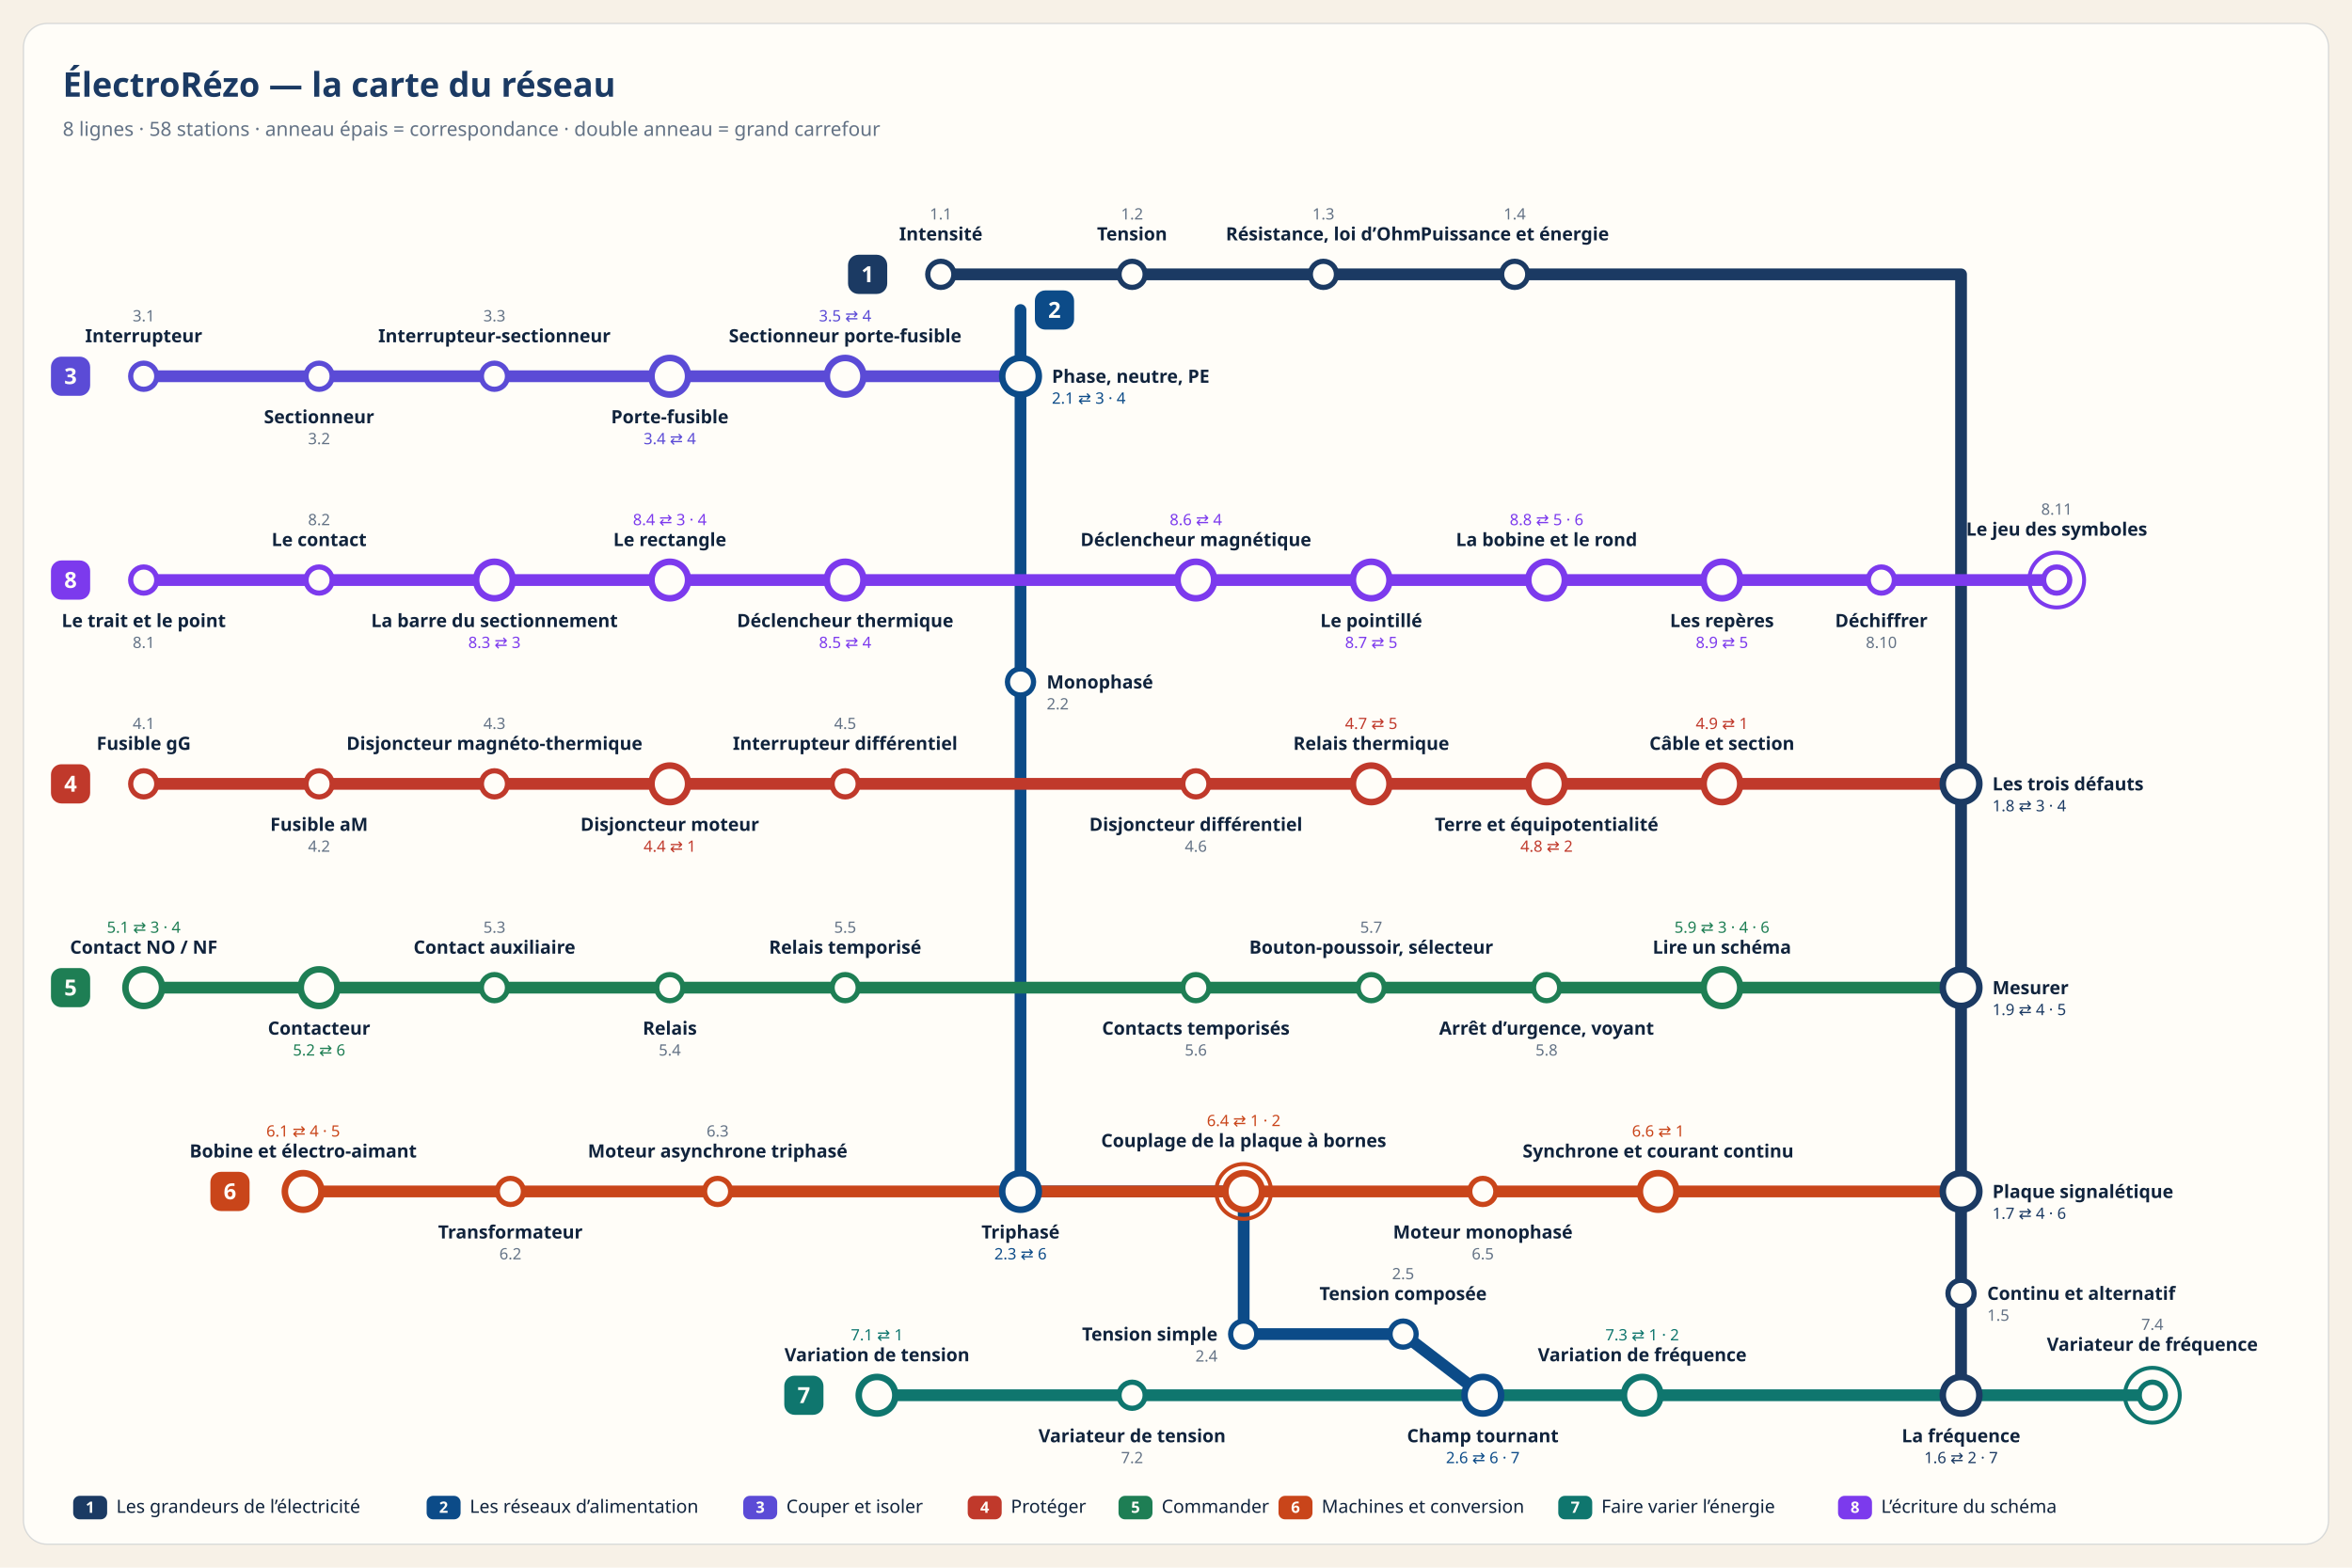
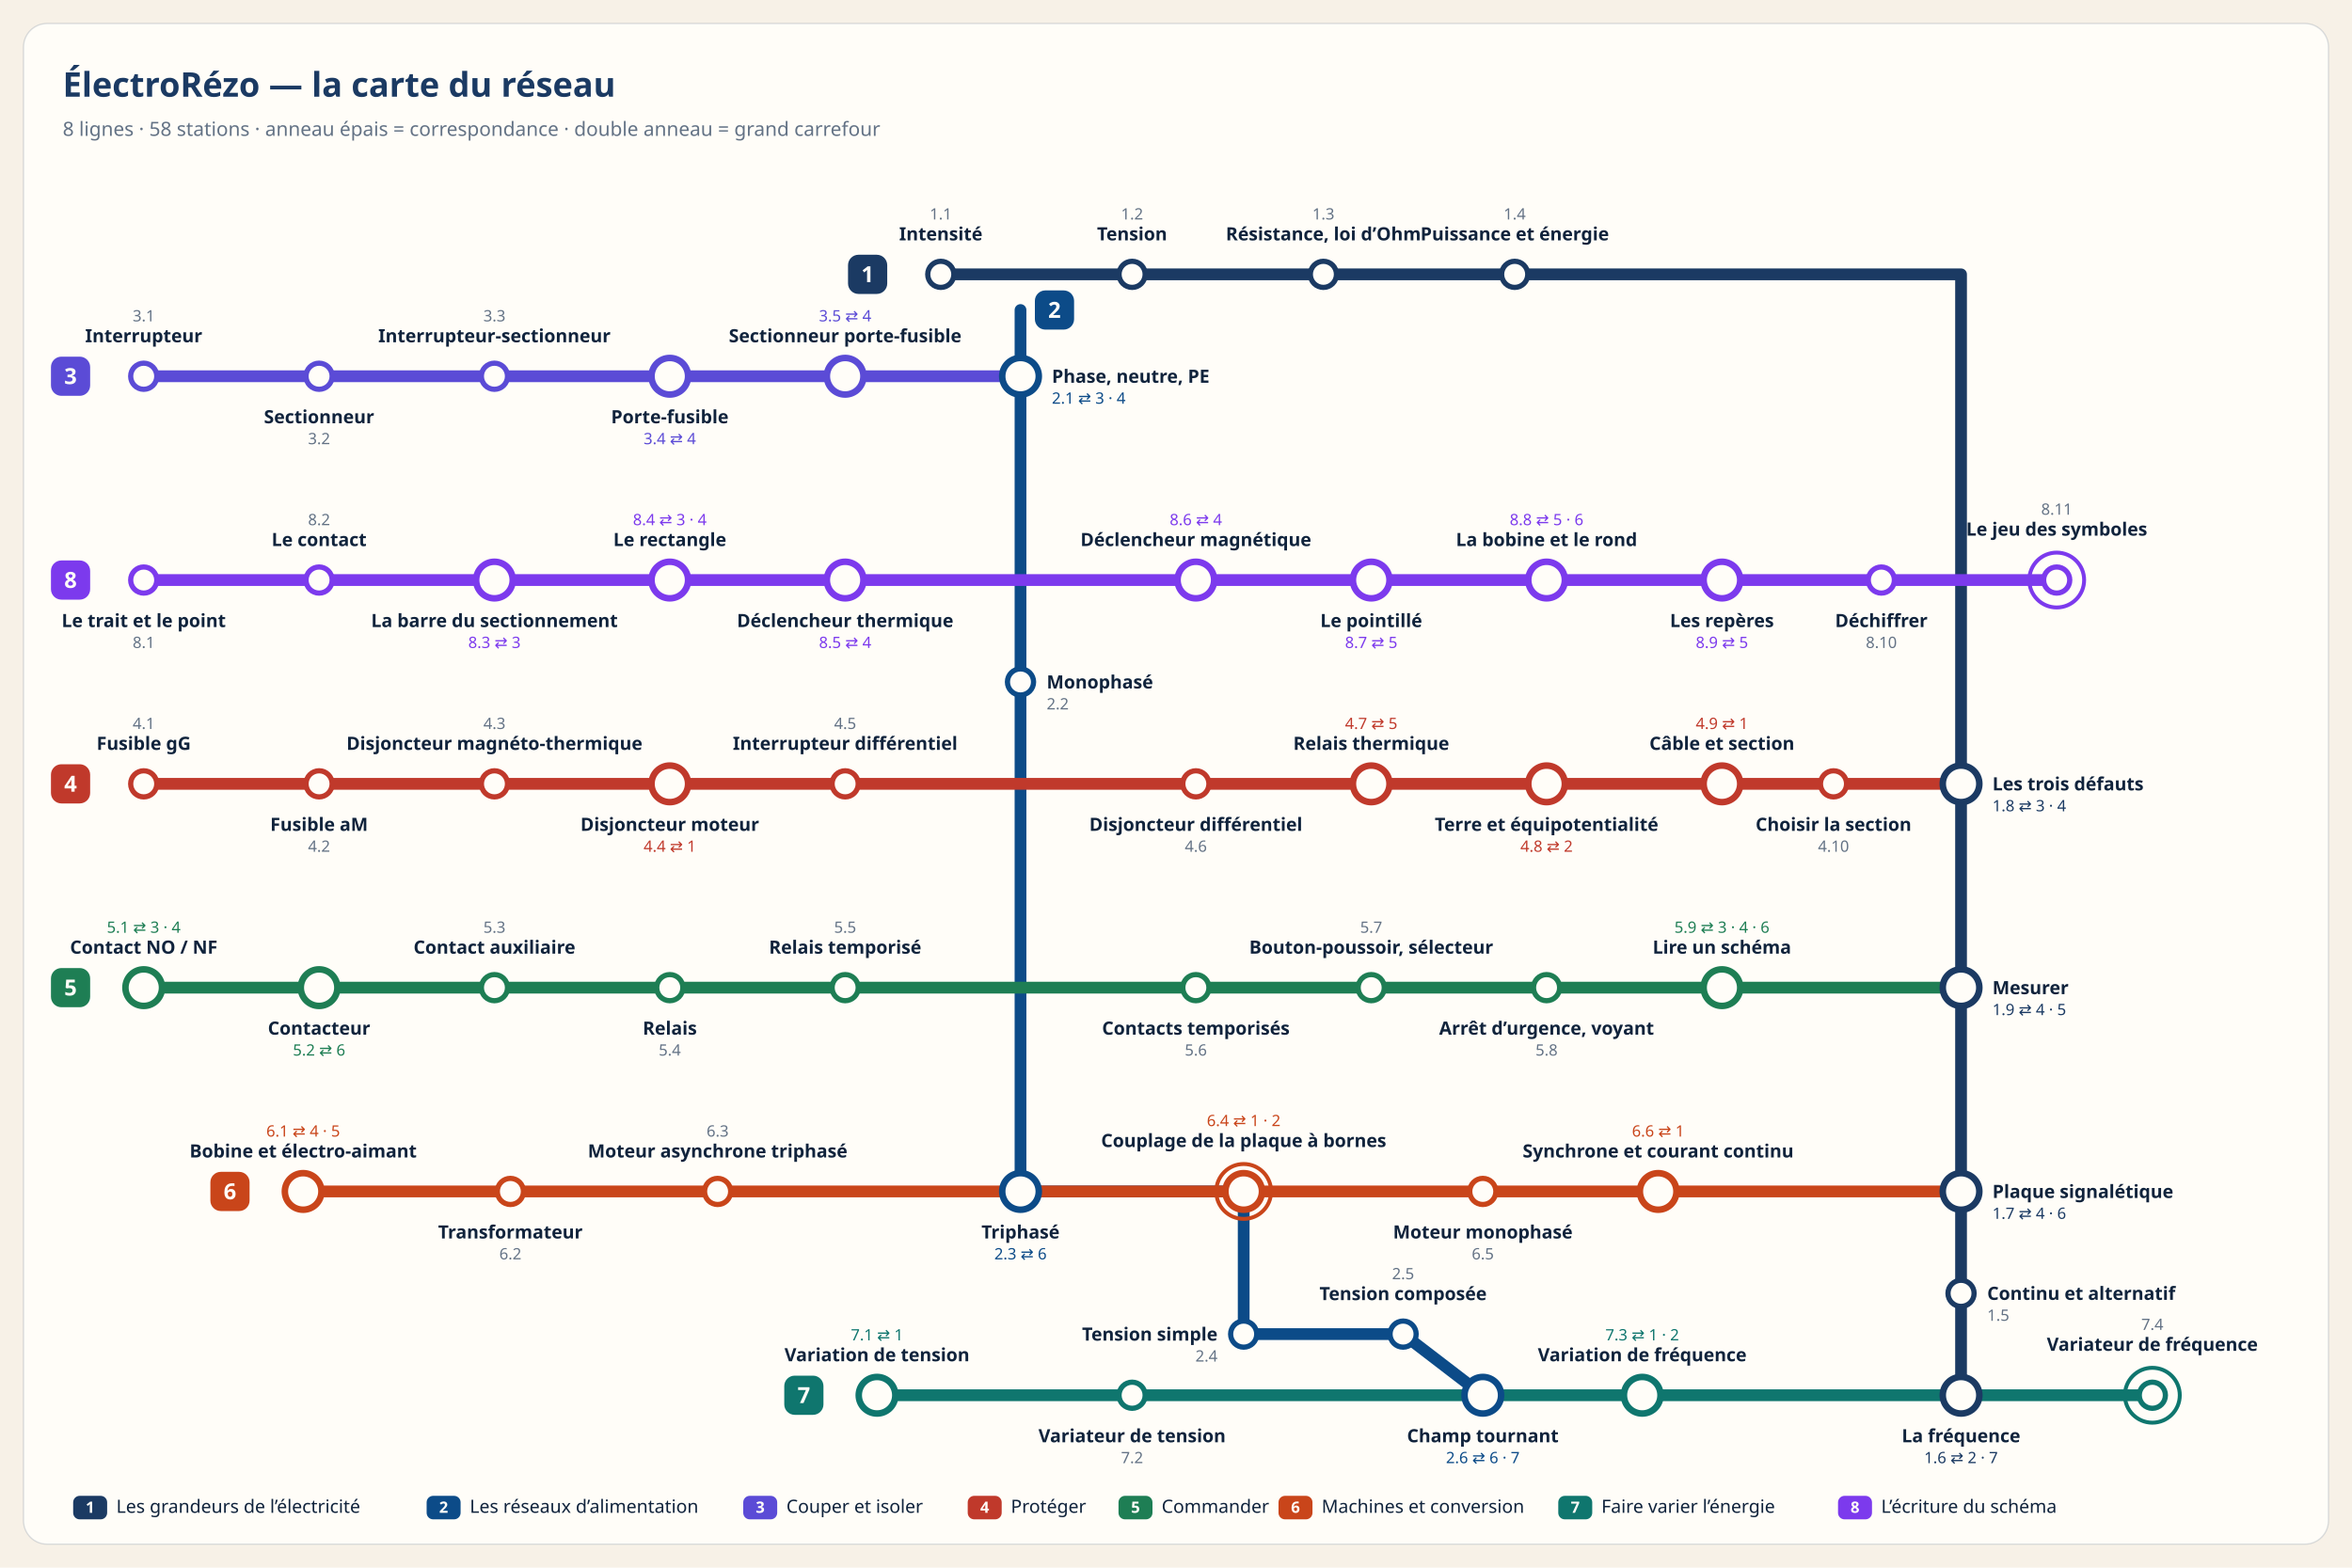
<svg xmlns="http://www.w3.org/2000/svg" viewBox="0 0 1800 1200" width="1800" height="1200" font-family="Segoe UI, Trebuchet MS, sans-serif" role="img" aria-label="ÉlectroRézo, carte du réseau : huit lignes, cinquante-huit stations.">
  <rect width="1800" height="1200" fill="#f7f1e7" />
  <rect x="18" y="18" width="1764" height="1164" rx="18" fill="#fffdf8" stroke="rgba(27,58,99,.16)" />
  <text x="48.0" y="74.0" text-anchor="start" font-size="26" font-weight="700" fill="#1b3a63">ÉlectroRézo — la carte du réseau</text>
  <text x="48.0" y="104.0" text-anchor="start" font-size="15" font-weight="400" fill="#637285">8 lignes · 58 stations · anneau épais = correspondance · double anneau = grand carrefour</text>
  <path d="M720.0 210.0 L1500.8 210.0 L1500.8 1068.0" fill="none" stroke="#1b3a63" stroke-width="9" stroke-linecap="round" stroke-linejoin="round" />
  <path d="M781.0 237.3 L781.0 912.0 L951.8 912.0 L951.8 1021.2 L1073.8 1021.2 L1134.8 1068.0" fill="none" stroke="#0C4B88" stroke-width="9" stroke-linecap="round" stroke-linejoin="round" />
  <path d="M110.0 288.0 L781.0 288.0" fill="none" stroke="#5b4bd6" stroke-width="9" stroke-linecap="round" stroke-linejoin="round" />
  <path d="M110.0 600.0 L1500.8 600.0" fill="none" stroke="#c0392b" stroke-width="9" stroke-linecap="round" stroke-linejoin="round" />
  <path d="M110.0 756.0 L1500.8 756.0" fill="none" stroke="#1e7e54" stroke-width="9" stroke-linecap="round" stroke-linejoin="round" />
  <path d="M232.0 912.0 L1500.8 912.0" fill="none" stroke="#c9451a" stroke-width="9" stroke-linecap="round" stroke-linejoin="round" />
  <path d="M671.2 1068.0 L1647.2 1068.0" fill="none" stroke="#0f766e" stroke-width="9" stroke-linecap="round" stroke-linejoin="round" />
  <path d="M110.0 444.0 L1574.0 444.0" fill="none" stroke="#7c3aed" stroke-width="9" stroke-linecap="round" stroke-linejoin="round" />
  <rect x="649.0" y="195.0" width="30" height="30" rx="8" fill="#1b3a63" />
  <text x="664.0" y="216.0" text-anchor="middle" font-size="17" font-weight="700" fill="#fffdf8">1</text>
  <rect x="792.0" y="222.3" width="30" height="30" rx="8" fill="#0C4B88" />
  <text x="807.0" y="243.3" text-anchor="middle" font-size="17" font-weight="700" fill="#fffdf8">2</text>
  <rect x="39.0" y="273.0" width="30" height="30" rx="8" fill="#5b4bd6" />
  <text x="54.0" y="294.0" text-anchor="middle" font-size="17" font-weight="700" fill="#fffdf8">3</text>
  <rect x="39.0" y="585.0" width="30" height="30" rx="8" fill="#c0392b" />
  <text x="54.0" y="606.0" text-anchor="middle" font-size="17" font-weight="700" fill="#fffdf8">4</text>
  <rect x="39.0" y="741.0" width="30" height="30" rx="8" fill="#1e7e54" />
  <text x="54.0" y="762.0" text-anchor="middle" font-size="17" font-weight="700" fill="#fffdf8">5</text>
  <rect x="161.0" y="897.0" width="30" height="30" rx="8" fill="#c9451a" />
  <text x="176.0" y="918.0" text-anchor="middle" font-size="17" font-weight="700" fill="#fffdf8">6</text>
  <rect x="600.2" y="1053.0" width="30" height="30" rx="8" fill="#0f766e" />
  <text x="615.2" y="1074.0" text-anchor="middle" font-size="17" font-weight="700" fill="#fffdf8">7</text>
  <rect x="39.0" y="429.0" width="30" height="30" rx="8" fill="#7c3aed" />
  <text x="54.0" y="450.0" text-anchor="middle" font-size="17" font-weight="700" fill="#fffdf8">8</text>
  <a href="stations/1-1-courant-intensite/index.html" aria-label="1.1 Intensité">
    <circle cx="720.0" cy="210.0" r="10" fill="#fffdf8" stroke="#1b3a63" stroke-width="4" />
    <circle cx="720.0" cy="210.0" r="24" fill="transparent" class="cible" />
    <text x="720.0" y="184.0" text-anchor="middle" font-size="14" font-weight="600" fill="#10233c">Intensité</text>
    <text x="720.0" y="168.0" text-anchor="middle" font-size="12" font-weight="400" fill="#637285">1.1</text>
  </a>
  <a href="stations/1-2-tension/index.html" aria-label="1.2 Tension">
    <circle cx="866.4" cy="210.0" r="10" fill="#fffdf8" stroke="#1b3a63" stroke-width="4" />
    <circle cx="866.4" cy="210.0" r="24" fill="transparent" class="cible" />
    <text x="866.4" y="184.0" text-anchor="middle" font-size="14" font-weight="600" fill="#10233c">Tension</text>
    <text x="866.4" y="168.0" text-anchor="middle" font-size="12" font-weight="400" fill="#637285">1.2</text>
  </a>
  <a href="stations/1-3-resistance-loi-ohm/index.html" aria-label="1.3 Résistance, loi d’Ohm">
    <circle cx="1012.8" cy="210.0" r="10" fill="#fffdf8" stroke="#1b3a63" stroke-width="4" />
    <circle cx="1012.8" cy="210.0" r="24" fill="transparent" class="cible" />
    <text x="1012.8" y="184.0" text-anchor="middle" font-size="14" font-weight="600" fill="#10233c">Résistance, loi d’Ohm</text>
    <text x="1012.8" y="168.0" text-anchor="middle" font-size="12" font-weight="400" fill="#637285">1.3</text>
  </a>
  <a href="stations/1-4-puissance-energie/index.html" aria-label="1.4 Puissance et énergie">
    <circle cx="1159.2" cy="210.0" r="10" fill="#fffdf8" stroke="#1b3a63" stroke-width="4" />
    <circle cx="1159.2" cy="210.0" r="24" fill="transparent" class="cible" />
    <text x="1159.2" y="184.0" text-anchor="middle" font-size="14" font-weight="600" fill="#10233c">Puissance et énergie</text>
    <text x="1159.2" y="168.0" text-anchor="middle" font-size="12" font-weight="400" fill="#637285">1.4</text>
  </a>
  <a href="stations/1-8-trois-defauts/index.html" aria-label="1.8 Les trois défauts">
    <circle cx="1500.8" cy="600.0" r="14" fill="#fffdf8" stroke="#1b3a63" stroke-width="5" />
    <circle cx="1500.8" cy="600.0" r="24" fill="transparent" class="cible" />
    <text x="1524.8" y="605.0" text-anchor="start" font-size="14" font-weight="600" fill="#10233c">Les trois défauts</text>
    <text x="1524.8" y="621.0" text-anchor="start" font-size="12" font-weight="400" fill="#1b3a63">1.8  ⇄ 3 · 4</text>
  </a>
  <a href="stations/1-9-mesurer/index.html" aria-label="1.9 Mesurer">
    <circle cx="1500.8" cy="756.0" r="14" fill="#fffdf8" stroke="#1b3a63" stroke-width="5" />
    <circle cx="1500.8" cy="756.0" r="24" fill="transparent" class="cible" />
    <text x="1524.8" y="761.0" text-anchor="start" font-size="14" font-weight="600" fill="#10233c">Mesurer</text>
    <text x="1524.8" y="777.0" text-anchor="start" font-size="12" font-weight="400" fill="#1b3a63">1.9  ⇄ 4 · 5</text>
  </a>
  <a href="stations/1-7-plaque-signaletique/index.html" aria-label="1.7 Plaque signalétique">
    <circle cx="1500.8" cy="912.0" r="14" fill="#fffdf8" stroke="#1b3a63" stroke-width="5" />
    <circle cx="1500.8" cy="912.0" r="24" fill="transparent" class="cible" />
    <text x="1524.8" y="917.0" text-anchor="start" font-size="14" font-weight="600" fill="#10233c">Plaque signalétique</text>
    <text x="1524.8" y="933.0" text-anchor="start" font-size="12" font-weight="400" fill="#1b3a63">1.7  ⇄ 4 · 6</text>
  </a>
  <a href="stations/1-5-continu-alternatif/index.html" aria-label="1.5 Continu et alternatif">
    <circle cx="1500.8" cy="990.0" r="10" fill="#fffdf8" stroke="#1b3a63" stroke-width="4" />
    <circle cx="1500.8" cy="990.0" r="24" fill="transparent" class="cible" />
    <text x="1520.8" y="995.0" text-anchor="start" font-size="14" font-weight="600" fill="#10233c">Continu et alternatif</text>
    <text x="1520.8" y="1011.0" text-anchor="start" font-size="12" font-weight="400" fill="#637285">1.5</text>
  </a>
  <a href="stations/1-6-frequence/index.html" aria-label="1.6 La fréquence">
    <circle cx="1500.8" cy="1068.0" r="14" fill="#fffdf8" stroke="#1b3a63" stroke-width="5" />
    <circle cx="1500.8" cy="1068.0" r="24" fill="transparent" class="cible" />
    <text x="1500.8" y="1104.0" text-anchor="middle" font-size="14" font-weight="600" fill="#10233c">La fréquence</text>
    <text x="1500.8" y="1120.0" text-anchor="middle" font-size="12" font-weight="400" fill="#1b3a63">1.6  ⇄ 2 · 7</text>
  </a>
  <a href="stations/2-1-phase-neutre-pe/index.html" aria-label="2.1 Phase, neutre, PE">
    <circle cx="781.0" cy="288.0" r="14" fill="#fffdf8" stroke="#0C4B88" stroke-width="5" />
    <circle cx="781.0" cy="288.0" r="24" fill="transparent" class="cible" />
    <text x="805.0" y="293.0" text-anchor="start" font-size="14" font-weight="600" fill="#10233c">Phase, neutre, PE</text>
    <text x="805.0" y="309.0" text-anchor="start" font-size="12" font-weight="400" fill="#0C4B88">2.1  ⇄ 3 · 4</text>
  </a>
  <a href="stations/2-2-monophase/index.html" aria-label="2.2 Monophasé">
    <circle cx="781.0" cy="522.0" r="10" fill="#fffdf8" stroke="#0C4B88" stroke-width="4" />
    <circle cx="781.0" cy="522.0" r="24" fill="transparent" class="cible" />
    <text x="801.0" y="527.0" text-anchor="start" font-size="14" font-weight="600" fill="#10233c">Monophasé</text>
    <text x="801.0" y="543.0" text-anchor="start" font-size="12" font-weight="400" fill="#637285">2.2</text>
  </a>
  <a href="stations/2-3-triphase/index.html" aria-label="2.3 Triphasé">
    <circle cx="781.0" cy="912.0" r="14" fill="#fffdf8" stroke="#0C4B88" stroke-width="5" />
    <circle cx="781.0" cy="912.0" r="24" fill="transparent" class="cible" />
    <text x="781.0" y="948.0" text-anchor="middle" font-size="14" font-weight="600" fill="#10233c">Triphasé</text>
    <text x="781.0" y="964.0" text-anchor="middle" font-size="12" font-weight="400" fill="#0C4B88">2.3  ⇄ 6</text>
  </a>
  <a href="stations/2-4-tension-simple/index.html" aria-label="2.4 Tension simple">
    <circle cx="951.8" cy="1021.2" r="10" fill="#fffdf8" stroke="#0C4B88" stroke-width="4" />
    <circle cx="951.8" cy="1021.2" r="24" fill="transparent" class="cible" />
    <text x="931.8" y="1026.2" text-anchor="end" font-size="14" font-weight="600" fill="#10233c">Tension simple</text>
    <text x="931.8" y="1042.2" text-anchor="end" font-size="12" font-weight="400" fill="#637285">2.4</text>
  </a>
  <a href="stations/2-5-tension-composee/index.html" aria-label="2.5 Tension composée">
    <circle cx="1073.8" cy="1021.2" r="10" fill="#fffdf8" stroke="#0C4B88" stroke-width="4" />
    <circle cx="1073.8" cy="1021.2" r="24" fill="transparent" class="cible" />
    <text x="1073.8" y="995.2" text-anchor="middle" font-size="14" font-weight="600" fill="#10233c">Tension composée</text>
    <text x="1073.8" y="979.2" text-anchor="middle" font-size="12" font-weight="400" fill="#637285">2.5</text>
  </a>
  <a href="stations/2-6-champ-tournant/index.html" aria-label="2.6 Champ tournant">
    <circle cx="1134.8" cy="1068.0" r="14" fill="#fffdf8" stroke="#0C4B88" stroke-width="5" />
    <circle cx="1134.8" cy="1068.0" r="24" fill="transparent" class="cible" />
    <text x="1134.8" y="1104.0" text-anchor="middle" font-size="14" font-weight="600" fill="#10233c">Champ tournant</text>
    <text x="1134.8" y="1120.0" text-anchor="middle" font-size="12" font-weight="400" fill="#0C4B88">2.6  ⇄ 6 · 7</text>
  </a>
  <a href="stations/3-1-interrupteur/index.html" aria-label="3.1 Interrupteur">
    <circle cx="110.0" cy="288.0" r="10" fill="#fffdf8" stroke="#5b4bd6" stroke-width="4" />
    <circle cx="110.0" cy="288.0" r="24" fill="transparent" class="cible" />
    <text x="110.0" y="262.0" text-anchor="middle" font-size="14" font-weight="600" fill="#10233c">Interrupteur</text>
    <text x="110.0" y="246.0" text-anchor="middle" font-size="12" font-weight="400" fill="#637285">3.1</text>
  </a>
  <a href="stations/3-2-sectionneur/index.html" aria-label="3.2 Sectionneur">
    <circle cx="244.2" cy="288.0" r="10" fill="#fffdf8" stroke="#5b4bd6" stroke-width="4" />
    <circle cx="244.2" cy="288.0" r="24" fill="transparent" class="cible" />
    <text x="244.2" y="324.0" text-anchor="middle" font-size="14" font-weight="600" fill="#10233c">Sectionneur</text>
    <text x="244.2" y="340.0" text-anchor="middle" font-size="12" font-weight="400" fill="#637285">3.2</text>
  </a>
  <a href="stations/3-3-interrupteur-sectionneur/index.html" aria-label="3.3 Interrupteur-sectionneur">
    <circle cx="378.4" cy="288.0" r="10" fill="#fffdf8" stroke="#5b4bd6" stroke-width="4" />
    <circle cx="378.4" cy="288.0" r="24" fill="transparent" class="cible" />
    <text x="378.4" y="262.0" text-anchor="middle" font-size="14" font-weight="600" fill="#10233c">Interrupteur-sectionneur</text>
    <text x="378.4" y="246.0" text-anchor="middle" font-size="12" font-weight="400" fill="#637285">3.3</text>
  </a>
  <a href="stations/3-4-porte-fusible/index.html" aria-label="3.4 Porte-fusible">
    <circle cx="512.6" cy="288.0" r="14" fill="#fffdf8" stroke="#5b4bd6" stroke-width="5" />
    <circle cx="512.6" cy="288.0" r="24" fill="transparent" class="cible" />
    <text x="512.6" y="324.0" text-anchor="middle" font-size="14" font-weight="600" fill="#10233c">Porte-fusible</text>
    <text x="512.6" y="340.0" text-anchor="middle" font-size="12" font-weight="400" fill="#5b4bd6">3.4  ⇄ 4</text>
  </a>
  <a href="stations/3-5-sectionneur-porte-fusible/index.html" aria-label="3.5 Sectionneur porte-fusible">
    <circle cx="646.8" cy="288.0" r="14" fill="#fffdf8" stroke="#5b4bd6" stroke-width="5" />
    <circle cx="646.8" cy="288.0" r="24" fill="transparent" class="cible" />
    <text x="646.8" y="262.0" text-anchor="middle" font-size="14" font-weight="600" fill="#10233c">Sectionneur porte-fusible</text>
    <text x="646.8" y="246.0" text-anchor="middle" font-size="12" font-weight="400" fill="#5b4bd6">3.5  ⇄ 4</text>
  </a>
  <a href="stations/4-1-fusible-gg/index.html" aria-label="4.1 Fusible gG">
    <circle cx="110.0" cy="600.0" r="10" fill="#fffdf8" stroke="#c0392b" stroke-width="4" />
    <circle cx="110.0" cy="600.0" r="24" fill="transparent" class="cible" />
    <text x="110.0" y="574.0" text-anchor="middle" font-size="14" font-weight="600" fill="#10233c">Fusible gG</text>
    <text x="110.0" y="558.0" text-anchor="middle" font-size="12" font-weight="400" fill="#637285">4.1</text>
  </a>
  <a href="stations/4-2-fusible-am/index.html" aria-label="4.2 Fusible aM">
    <circle cx="244.2" cy="600.0" r="10" fill="#fffdf8" stroke="#c0392b" stroke-width="4" />
    <circle cx="244.2" cy="600.0" r="24" fill="transparent" class="cible" />
    <text x="244.2" y="636.0" text-anchor="middle" font-size="14" font-weight="600" fill="#10233c">Fusible aM</text>
    <text x="244.2" y="652.0" text-anchor="middle" font-size="12" font-weight="400" fill="#637285">4.2</text>
  </a>
  <a href="stations/4-3-disjoncteur-magneto-thermique/index.html" aria-label="4.3 Disjoncteur magnéto-thermique">
    <circle cx="378.4" cy="600.0" r="10" fill="#fffdf8" stroke="#c0392b" stroke-width="4" />
    <circle cx="378.4" cy="600.0" r="24" fill="transparent" class="cible" />
    <text x="378.4" y="574.0" text-anchor="middle" font-size="14" font-weight="600" fill="#10233c">Disjoncteur magnéto-thermique</text>
    <text x="378.4" y="558.0" text-anchor="middle" font-size="12" font-weight="400" fill="#637285">4.3</text>
  </a>
  <a href="stations/4-4-disjoncteur-moteur/index.html" aria-label="4.4 Disjoncteur moteur">
    <circle cx="512.6" cy="600.0" r="14" fill="#fffdf8" stroke="#c0392b" stroke-width="5" />
    <circle cx="512.6" cy="600.0" r="24" fill="transparent" class="cible" />
    <text x="512.6" y="636.0" text-anchor="middle" font-size="14" font-weight="600" fill="#10233c">Disjoncteur moteur</text>
    <text x="512.6" y="652.0" text-anchor="middle" font-size="12" font-weight="400" fill="#c0392b">4.4  ⇄ 1</text>
  </a>
  <a href="stations/4-5-interrupteur-differentiel/index.html" aria-label="4.5 Interrupteur différentiel">
    <circle cx="646.8" cy="600.0" r="10" fill="#fffdf8" stroke="#c0392b" stroke-width="4" />
    <circle cx="646.8" cy="600.0" r="24" fill="transparent" class="cible" />
    <text x="646.8" y="574.0" text-anchor="middle" font-size="14" font-weight="600" fill="#10233c">Interrupteur différentiel</text>
    <text x="646.8" y="558.0" text-anchor="middle" font-size="12" font-weight="400" fill="#637285">4.5</text>
  </a>
  <a href="stations/4-6-disjoncteur-differentiel/index.html" aria-label="4.6 Disjoncteur différentiel">
    <circle cx="915.2" cy="600.0" r="10" fill="#fffdf8" stroke="#c0392b" stroke-width="4" />
    <circle cx="915.2" cy="600.0" r="24" fill="transparent" class="cible" />
    <text x="915.2" y="636.0" text-anchor="middle" font-size="14" font-weight="600" fill="#10233c">Disjoncteur différentiel</text>
    <text x="915.2" y="652.0" text-anchor="middle" font-size="12" font-weight="400" fill="#637285">4.6</text>
  </a>
  <a href="stations/4-7-relais-thermique/index.html" aria-label="4.7 Relais thermique">
    <circle cx="1049.4" cy="600.0" r="14" fill="#fffdf8" stroke="#c0392b" stroke-width="5" />
    <circle cx="1049.4" cy="600.0" r="24" fill="transparent" class="cible" />
    <text x="1049.4" y="574.0" text-anchor="middle" font-size="14" font-weight="600" fill="#10233c">Relais thermique</text>
    <text x="1049.4" y="558.0" text-anchor="middle" font-size="12" font-weight="400" fill="#c0392b">4.7  ⇄ 5</text>
  </a>
  <a href="stations/4-8-terre/index.html" aria-label="4.8 Terre et équipotentialité">
    <circle cx="1183.6" cy="600.0" r="14" fill="#fffdf8" stroke="#c0392b" stroke-width="5" />
    <circle cx="1183.6" cy="600.0" r="24" fill="transparent" class="cible" />
    <text x="1183.6" y="636.0" text-anchor="middle" font-size="14" font-weight="600" fill="#10233c">Terre et équipotentialité</text>
    <text x="1183.6" y="652.0" text-anchor="middle" font-size="12" font-weight="400" fill="#c0392b">4.8  ⇄ 2</text>
  </a>
  <a href="stations/4-9-cable-section/index.html" aria-label="4.9 Câble et section">
    <circle cx="1317.8" cy="600.0" r="14" fill="#fffdf8" stroke="#c0392b" stroke-width="5" />
    <circle cx="1317.8" cy="600.0" r="24" fill="transparent" class="cible" />
    <text x="1317.8" y="574.0" text-anchor="middle" font-size="14" font-weight="600" fill="#10233c">Câble et section</text>
    <text x="1317.8" y="558.0" text-anchor="middle" font-size="12" font-weight="400" fill="#c0392b">4.9  ⇄ 1</text>
  </a>
+   <a href="stations/4-10-choisir-section/index.html" aria-label="4.10 Choisir la section">
+     <circle cx="1403.2" cy="600.0" r="10" fill="#fffdf8" stroke="#c0392b" stroke-width="4" />
+     <circle cx="1403.2" cy="600.0" r="24" fill="transparent" class="cible" />
+     <text x="1403.2" y="636.0" text-anchor="middle" font-size="14" font-weight="600" fill="#10233c">Choisir la section</text>
+     <text x="1403.2" y="652.0" text-anchor="middle" font-size="12" font-weight="400" fill="#637285">4.10</text>
+   </a>
  <a href="stations/5-1-contact-no-nf/index.html" aria-label="5.1 Contact NO / NF">
    <circle cx="110.0" cy="756.0" r="14" fill="#fffdf8" stroke="#1e7e54" stroke-width="5" />
    <circle cx="110.0" cy="756.0" r="24" fill="transparent" class="cible" />
    <text x="110.0" y="730.0" text-anchor="middle" font-size="14" font-weight="600" fill="#10233c">Contact NO / NF</text>
    <text x="110.0" y="714.0" text-anchor="middle" font-size="12" font-weight="400" fill="#1e7e54">5.1  ⇄ 3 · 4</text>
  </a>
  <a href="stations/5-2-contacteur/index.html" aria-label="5.2 Contacteur">
    <circle cx="244.2" cy="756.0" r="14" fill="#fffdf8" stroke="#1e7e54" stroke-width="5" />
    <circle cx="244.2" cy="756.0" r="24" fill="transparent" class="cible" />
    <text x="244.2" y="792.0" text-anchor="middle" font-size="14" font-weight="600" fill="#10233c">Contacteur</text>
    <text x="244.2" y="808.0" text-anchor="middle" font-size="12" font-weight="400" fill="#1e7e54">5.2  ⇄ 6</text>
  </a>
  <a href="stations/5-3-contact-auxiliaire/index.html" aria-label="5.3 Contact auxiliaire">
    <circle cx="378.4" cy="756.0" r="10" fill="#fffdf8" stroke="#1e7e54" stroke-width="4" />
    <circle cx="378.4" cy="756.0" r="24" fill="transparent" class="cible" />
    <text x="378.4" y="730.0" text-anchor="middle" font-size="14" font-weight="600" fill="#10233c">Contact auxiliaire</text>
    <text x="378.4" y="714.0" text-anchor="middle" font-size="12" font-weight="400" fill="#637285">5.3</text>
  </a>
  <a href="stations/5-4-relais/index.html" aria-label="5.4 Relais">
    <circle cx="512.6" cy="756.0" r="10" fill="#fffdf8" stroke="#1e7e54" stroke-width="4" />
    <circle cx="512.6" cy="756.0" r="24" fill="transparent" class="cible" />
    <text x="512.6" y="792.0" text-anchor="middle" font-size="14" font-weight="600" fill="#10233c">Relais</text>
    <text x="512.6" y="808.0" text-anchor="middle" font-size="12" font-weight="400" fill="#637285">5.4</text>
  </a>
  <a href="stations/5-5-relais-temporise/index.html" aria-label="5.5 Relais temporisé">
    <circle cx="646.8" cy="756.0" r="10" fill="#fffdf8" stroke="#1e7e54" stroke-width="4" />
    <circle cx="646.8" cy="756.0" r="24" fill="transparent" class="cible" />
    <text x="646.8" y="730.0" text-anchor="middle" font-size="14" font-weight="600" fill="#10233c">Relais temporisé</text>
    <text x="646.8" y="714.0" text-anchor="middle" font-size="12" font-weight="400" fill="#637285">5.5</text>
  </a>
  <a href="stations/5-6-contacts-temporises/index.html" aria-label="5.6 Contacts temporisés">
    <circle cx="915.2" cy="756.0" r="10" fill="#fffdf8" stroke="#1e7e54" stroke-width="4" />
    <circle cx="915.2" cy="756.0" r="24" fill="transparent" class="cible" />
    <text x="915.2" y="792.0" text-anchor="middle" font-size="14" font-weight="600" fill="#10233c">Contacts temporisés</text>
    <text x="915.2" y="808.0" text-anchor="middle" font-size="12" font-weight="400" fill="#637285">5.6</text>
  </a>
  <a href="stations/5-7-boutons/index.html" aria-label="5.7 Bouton-poussoir, sélecteur">
    <circle cx="1049.4" cy="756.0" r="10" fill="#fffdf8" stroke="#1e7e54" stroke-width="4" />
    <circle cx="1049.4" cy="756.0" r="24" fill="transparent" class="cible" />
    <text x="1049.4" y="730.0" text-anchor="middle" font-size="14" font-weight="600" fill="#10233c">Bouton-poussoir, sélecteur</text>
    <text x="1049.4" y="714.0" text-anchor="middle" font-size="12" font-weight="400" fill="#637285">5.7</text>
  </a>
  <a href="stations/5-8-securite-signalisation/index.html" aria-label="5.8 Arrêt d’urgence, voyant">
    <circle cx="1183.6" cy="756.0" r="10" fill="#fffdf8" stroke="#1e7e54" stroke-width="4" />
    <circle cx="1183.6" cy="756.0" r="24" fill="transparent" class="cible" />
    <text x="1183.6" y="792.0" text-anchor="middle" font-size="14" font-weight="600" fill="#10233c">Arrêt d’urgence, voyant</text>
    <text x="1183.6" y="808.0" text-anchor="middle" font-size="12" font-weight="400" fill="#637285">5.8</text>
  </a>
  <a href="stations/5-9-lire-un-schema/index.html" aria-label="5.9 Lire un schéma">
    <circle cx="1317.8" cy="756.0" r="14" fill="#fffdf8" stroke="#1e7e54" stroke-width="5" />
    <circle cx="1317.8" cy="756.0" r="24" fill="transparent" class="cible" />
    <text x="1317.8" y="730.0" text-anchor="middle" font-size="14" font-weight="600" fill="#10233c">Lire un schéma</text>
    <text x="1317.8" y="714.0" text-anchor="middle" font-size="12" font-weight="400" fill="#1e7e54">5.9  ⇄ 3 · 4 · 6</text>
  </a>
  <a href="stations/6-1-bobine-electro-aimant/index.html" aria-label="6.1 Bobine et électro-aimant">
    <circle cx="232.0" cy="912.0" r="14" fill="#fffdf8" stroke="#c9451a" stroke-width="5" />
    <circle cx="232.0" cy="912.0" r="24" fill="transparent" class="cible" />
    <text x="232.0" y="886.0" text-anchor="middle" font-size="14" font-weight="600" fill="#10233c">Bobine et électro-aimant</text>
    <text x="232.0" y="870.0" text-anchor="middle" font-size="12" font-weight="400" fill="#c9451a">6.1  ⇄ 4 · 5</text>
  </a>
  <a href="stations/6-2-transformateur/index.html" aria-label="6.2 Transformateur">
    <circle cx="390.6" cy="912.0" r="10" fill="#fffdf8" stroke="#c9451a" stroke-width="4" />
    <circle cx="390.6" cy="912.0" r="24" fill="transparent" class="cible" />
    <text x="390.6" y="948.0" text-anchor="middle" font-size="14" font-weight="600" fill="#10233c">Transformateur</text>
    <text x="390.6" y="964.0" text-anchor="middle" font-size="12" font-weight="400" fill="#637285">6.2</text>
  </a>
  <a href="stations/6-3-moteur-asynchrone/index.html" aria-label="6.3 Moteur asynchrone triphasé">
    <circle cx="549.2" cy="912.0" r="10" fill="#fffdf8" stroke="#c9451a" stroke-width="4" />
    <circle cx="549.2" cy="912.0" r="24" fill="transparent" class="cible" />
    <text x="549.2" y="886.0" text-anchor="middle" font-size="14" font-weight="600" fill="#10233c">Moteur asynchrone triphasé</text>
    <text x="549.2" y="870.0" text-anchor="middle" font-size="12" font-weight="400" fill="#637285">6.3</text>
  </a>
  <a href="stations/6-4-couplage/index.html" aria-label="6.4 Couplage de la plaque à bornes">
    <circle cx="951.8" cy="912.0" r="21" fill="none" stroke="#c9451a" stroke-width="3" />
    <circle cx="951.8" cy="912.0" r="14" fill="#fffdf8" stroke="#c9451a" stroke-width="5" />
    <circle cx="951.8" cy="912.0" r="24" fill="transparent" class="cible" />
    <text x="951.8" y="878.0" text-anchor="middle" font-size="14" font-weight="600" fill="#10233c">Couplage de la plaque à bornes</text>
    <text x="951.8" y="862.0" text-anchor="middle" font-size="12" font-weight="400" fill="#c9451a">6.4  ⇄ 1 · 2</text>
  </a>
  <a href="stations/6-5-moteur-monophase/index.html" aria-label="6.5 Moteur monophasé">
    <circle cx="1134.8" cy="912.0" r="10" fill="#fffdf8" stroke="#c9451a" stroke-width="4" />
    <circle cx="1134.8" cy="912.0" r="24" fill="transparent" class="cible" />
    <text x="1134.8" y="948.0" text-anchor="middle" font-size="14" font-weight="600" fill="#10233c">Moteur monophasé</text>
    <text x="1134.8" y="964.0" text-anchor="middle" font-size="12" font-weight="400" fill="#637285">6.5</text>
  </a>
  <a href="stations/6-6-synchrone-et-continu/index.html" aria-label="6.6 Synchrone et courant continu">
    <circle cx="1269.0" cy="912.0" r="14" fill="#fffdf8" stroke="#c9451a" stroke-width="5" />
    <circle cx="1269.0" cy="912.0" r="24" fill="transparent" class="cible" />
    <text x="1269.0" y="886.0" text-anchor="middle" font-size="14" font-weight="600" fill="#10233c">Synchrone et courant continu</text>
    <text x="1269.0" y="870.0" text-anchor="middle" font-size="12" font-weight="400" fill="#c9451a">6.6  ⇄ 1</text>
  </a>
  <a href="stations/8-1-trait-et-point/index.html" aria-label="8.1 Le trait et le point">
    <circle cx="110.0" cy="444.0" r="10" fill="#fffdf8" stroke="#7c3aed" stroke-width="4" />
    <circle cx="110.0" cy="444.0" r="24" fill="transparent" class="cible" />
    <text x="110.0" y="480.0" text-anchor="middle" font-size="14" font-weight="600" fill="#10233c">Le trait et le point</text>
    <text x="110.0" y="496.0" text-anchor="middle" font-size="12" font-weight="400" fill="#637285">8.1</text>
  </a>
  <a href="stations/8-2-contact/index.html" aria-label="8.2 Le contact">
    <circle cx="244.2" cy="444.0" r="10" fill="#fffdf8" stroke="#7c3aed" stroke-width="4" />
    <circle cx="244.2" cy="444.0" r="24" fill="transparent" class="cible" />
    <text x="244.2" y="418.0" text-anchor="middle" font-size="14" font-weight="600" fill="#10233c">Le contact</text>
    <text x="244.2" y="402.0" text-anchor="middle" font-size="12" font-weight="400" fill="#637285">8.2</text>
  </a>
  <a href="stations/8-3-barre-sectionnement/index.html" aria-label="8.3 La barre du sectionnement">
    <circle cx="378.4" cy="444.0" r="14" fill="#fffdf8" stroke="#7c3aed" stroke-width="5" />
    <circle cx="378.4" cy="444.0" r="24" fill="transparent" class="cible" />
    <text x="378.4" y="480.0" text-anchor="middle" font-size="14" font-weight="600" fill="#10233c">La barre du sectionnement</text>
    <text x="378.4" y="496.0" text-anchor="middle" font-size="12" font-weight="400" fill="#7c3aed">8.3  ⇄ 3</text>
  </a>
  <a href="stations/8-4-rectangle/index.html" aria-label="8.4 Le rectangle">
    <circle cx="512.6" cy="444.0" r="14" fill="#fffdf8" stroke="#7c3aed" stroke-width="5" />
    <circle cx="512.6" cy="444.0" r="24" fill="transparent" class="cible" />
    <text x="512.6" y="418.0" text-anchor="middle" font-size="14" font-weight="600" fill="#10233c">Le rectangle</text>
    <text x="512.6" y="402.0" text-anchor="middle" font-size="12" font-weight="400" fill="#7c3aed">8.4  ⇄ 3 · 4</text>
  </a>
  <a href="stations/8-5-declencheur-thermique/index.html" aria-label="8.5 Déclencheur thermique">
    <circle cx="646.8" cy="444.0" r="14" fill="#fffdf8" stroke="#7c3aed" stroke-width="5" />
    <circle cx="646.8" cy="444.0" r="24" fill="transparent" class="cible" />
    <text x="646.8" y="480.0" text-anchor="middle" font-size="14" font-weight="600" fill="#10233c">Déclencheur thermique</text>
    <text x="646.8" y="496.0" text-anchor="middle" font-size="12" font-weight="400" fill="#7c3aed">8.5  ⇄ 4</text>
  </a>
  <a href="stations/8-6-declencheur-magnetique/index.html" aria-label="8.6 Déclencheur magnétique">
    <circle cx="915.2" cy="444.0" r="14" fill="#fffdf8" stroke="#7c3aed" stroke-width="5" />
    <circle cx="915.2" cy="444.0" r="24" fill="transparent" class="cible" />
    <text x="915.2" y="418.0" text-anchor="middle" font-size="14" font-weight="600" fill="#10233c">Déclencheur magnétique</text>
    <text x="915.2" y="402.0" text-anchor="middle" font-size="12" font-weight="400" fill="#7c3aed">8.6  ⇄ 4</text>
  </a>
  <a href="stations/8-7-pointille/index.html" aria-label="8.7 Le pointillé">
    <circle cx="1049.4" cy="444.0" r="14" fill="#fffdf8" stroke="#7c3aed" stroke-width="5" />
    <circle cx="1049.4" cy="444.0" r="24" fill="transparent" class="cible" />
    <text x="1049.4" y="480.0" text-anchor="middle" font-size="14" font-weight="600" fill="#10233c">Le pointillé</text>
    <text x="1049.4" y="496.0" text-anchor="middle" font-size="12" font-weight="400" fill="#7c3aed">8.7  ⇄ 5</text>
  </a>
  <a href="stations/8-8-bobine-et-rond/index.html" aria-label="8.8 La bobine et le rond">
    <circle cx="1183.6" cy="444.0" r="14" fill="#fffdf8" stroke="#7c3aed" stroke-width="5" />
    <circle cx="1183.6" cy="444.0" r="24" fill="transparent" class="cible" />
    <text x="1183.6" y="418.0" text-anchor="middle" font-size="14" font-weight="600" fill="#10233c">La bobine et le rond</text>
    <text x="1183.6" y="402.0" text-anchor="middle" font-size="12" font-weight="400" fill="#7c3aed">8.8  ⇄ 5 · 6</text>
  </a>
  <a href="stations/8-9-reperes/index.html" aria-label="8.9 Les repères">
    <circle cx="1317.8" cy="444.0" r="14" fill="#fffdf8" stroke="#7c3aed" stroke-width="5" />
    <circle cx="1317.8" cy="444.0" r="24" fill="transparent" class="cible" />
    <text x="1317.8" y="480.0" text-anchor="middle" font-size="14" font-weight="600" fill="#10233c">Les repères</text>
    <text x="1317.8" y="496.0" text-anchor="middle" font-size="12" font-weight="400" fill="#7c3aed">8.9  ⇄ 5</text>
  </a>
  <a href="stations/8-10-dechiffrer/index.html" aria-label="8.10 Déchiffrer">
    <circle cx="1439.8" cy="444.0" r="10" fill="#fffdf8" stroke="#7c3aed" stroke-width="4" />
    <circle cx="1439.8" cy="444.0" r="24" fill="transparent" class="cible" />
    <text x="1439.8" y="480.0" text-anchor="middle" font-size="14" font-weight="600" fill="#10233c">Déchiffrer</text>
    <text x="1439.8" y="496.0" text-anchor="middle" font-size="12" font-weight="400" fill="#637285">8.10</text>
  </a>
  <a href="stations/8-11-jeu-des-symboles/index.html" aria-label="8.11 Le jeu des symboles">
    <circle cx="1574.0" cy="444.0" r="21" fill="none" stroke="#7c3aed" stroke-width="3" />
    <circle cx="1574.0" cy="444.0" r="10" fill="#fffdf8" stroke="#7c3aed" stroke-width="4" />
    <circle cx="1574.0" cy="444.0" r="24" fill="transparent" class="cible" />
    <text x="1574.0" y="410.0" text-anchor="middle" font-size="14" font-weight="600" fill="#10233c">Le jeu des symboles</text>
    <text x="1574.0" y="394.0" text-anchor="middle" font-size="12" font-weight="400" fill="#637285">8.11</text>
  </a>
  <a href="stations/7-1-varier-la-tension/index.html" aria-label="7.1 Variation de tension">
    <circle cx="671.2" cy="1068.0" r="14" fill="#fffdf8" stroke="#0f766e" stroke-width="5" />
    <circle cx="671.2" cy="1068.0" r="24" fill="transparent" class="cible" />
    <text x="671.2" y="1042.0" text-anchor="middle" font-size="14" font-weight="600" fill="#10233c">Variation de tension</text>
    <text x="671.2" y="1026.0" text-anchor="middle" font-size="12" font-weight="400" fill="#0f766e">7.1  ⇄ 1</text>
  </a>
  <a href="stations/7-2-variateur-tension/index.html" aria-label="7.2 Variateur de tension">
    <circle cx="866.4" cy="1068.0" r="10" fill="#fffdf8" stroke="#0f766e" stroke-width="4" />
    <circle cx="866.4" cy="1068.0" r="24" fill="transparent" class="cible" />
    <text x="866.4" y="1104.0" text-anchor="middle" font-size="14" font-weight="600" fill="#10233c">Variateur de tension</text>
    <text x="866.4" y="1120.0" text-anchor="middle" font-size="12" font-weight="400" fill="#637285">7.2</text>
  </a>
  <a href="stations/7-3-varier-la-frequence/index.html" aria-label="7.3 Variation de fréquence">
    <circle cx="1256.8" cy="1068.0" r="14" fill="#fffdf8" stroke="#0f766e" stroke-width="5" />
    <circle cx="1256.8" cy="1068.0" r="24" fill="transparent" class="cible" />
    <text x="1256.8" y="1042.0" text-anchor="middle" font-size="14" font-weight="600" fill="#10233c">Variation de fréquence</text>
    <text x="1256.8" y="1026.0" text-anchor="middle" font-size="12" font-weight="400" fill="#0f766e">7.3  ⇄ 1 · 2</text>
  </a>
  <a href="stations/7-4-variateur-frequence/index.html" aria-label="7.4 Variateur de fréquence">
    <circle cx="1647.2" cy="1068.0" r="21" fill="none" stroke="#0f766e" stroke-width="3" />
    <circle cx="1647.2" cy="1068.0" r="10" fill="#fffdf8" stroke="#0f766e" stroke-width="4" />
    <circle cx="1647.2" cy="1068.0" r="24" fill="transparent" class="cible" />
    <text x="1647.2" y="1034.0" text-anchor="middle" font-size="14" font-weight="600" fill="#10233c">Variateur de fréquence</text>
    <text x="1647.2" y="1018.0" text-anchor="middle" font-size="12" font-weight="400" fill="#637285">7.4</text>
  </a>
  <rect x="56" y="1145" width="26" height="18" rx="5" fill="#1b3a63" />
  <text x="69" y="1158" text-anchor="middle" font-size="12" font-weight="700" fill="#fffdf8">1</text>
  <text x="89" y="1158" font-size="14" fill="#10233c">Les grandeurs de l’électricité</text>
  <rect x="326.5" y="1145" width="26" height="18" rx="5" fill="#0C4B88" />
  <text x="339.5" y="1158" text-anchor="middle" font-size="12" font-weight="700" fill="#fffdf8">2</text>
  <text x="359.5" y="1158" font-size="14" fill="#10233c">Les réseaux d’alimentation</text>
  <rect x="568.8" y="1145" width="26" height="18" rx="5" fill="#5b4bd6" />
  <text x="581.8" y="1158" text-anchor="middle" font-size="12" font-weight="700" fill="#fffdf8">3</text>
  <text x="601.8" y="1158" font-size="14" fill="#10233c">Couper et isoler</text>
  <rect x="740.6" y="1145" width="26" height="18" rx="5" fill="#c0392b" />
  <text x="753.6" y="1158" text-anchor="middle" font-size="12" font-weight="700" fill="#fffdf8">4</text>
  <text x="773.6" y="1158" font-size="14" fill="#10233c">Protéger</text>
  <rect x="856" y="1145" width="26" height="18" rx="5" fill="#1e7e54" />
  <text x="869" y="1158" text-anchor="middle" font-size="12" font-weight="700" fill="#fffdf8">5</text>
  <text x="889" y="1158" font-size="14" fill="#10233c">Commander</text>
  <rect x="978.45" y="1145" width="26" height="18" rx="5" fill="#c9451a" />
  <text x="991.45" y="1158" text-anchor="middle" font-size="12" font-weight="700" fill="#fffdf8">6</text>
  <text x="1011.45" y="1158" font-size="14" fill="#10233c">Machines et conversion</text>
  <rect x="1192.55" y="1145" width="26" height="18" rx="5" fill="#0f766e" />
  <text x="1205.55" y="1158" text-anchor="middle" font-size="12" font-weight="700" fill="#fffdf8">7</text>
  <text x="1225.55" y="1158" font-size="14" fill="#10233c">Faire varier l’énergie</text>
  <rect x="1406.65" y="1145" width="26" height="18" rx="5" fill="#7c3aed" />
  <text x="1419.65" y="1158" text-anchor="middle" font-size="12" font-weight="700" fill="#fffdf8">8</text>
  <text x="1439.65" y="1158" font-size="14" fill="#10233c">L’écriture du schéma</text>
</svg>
